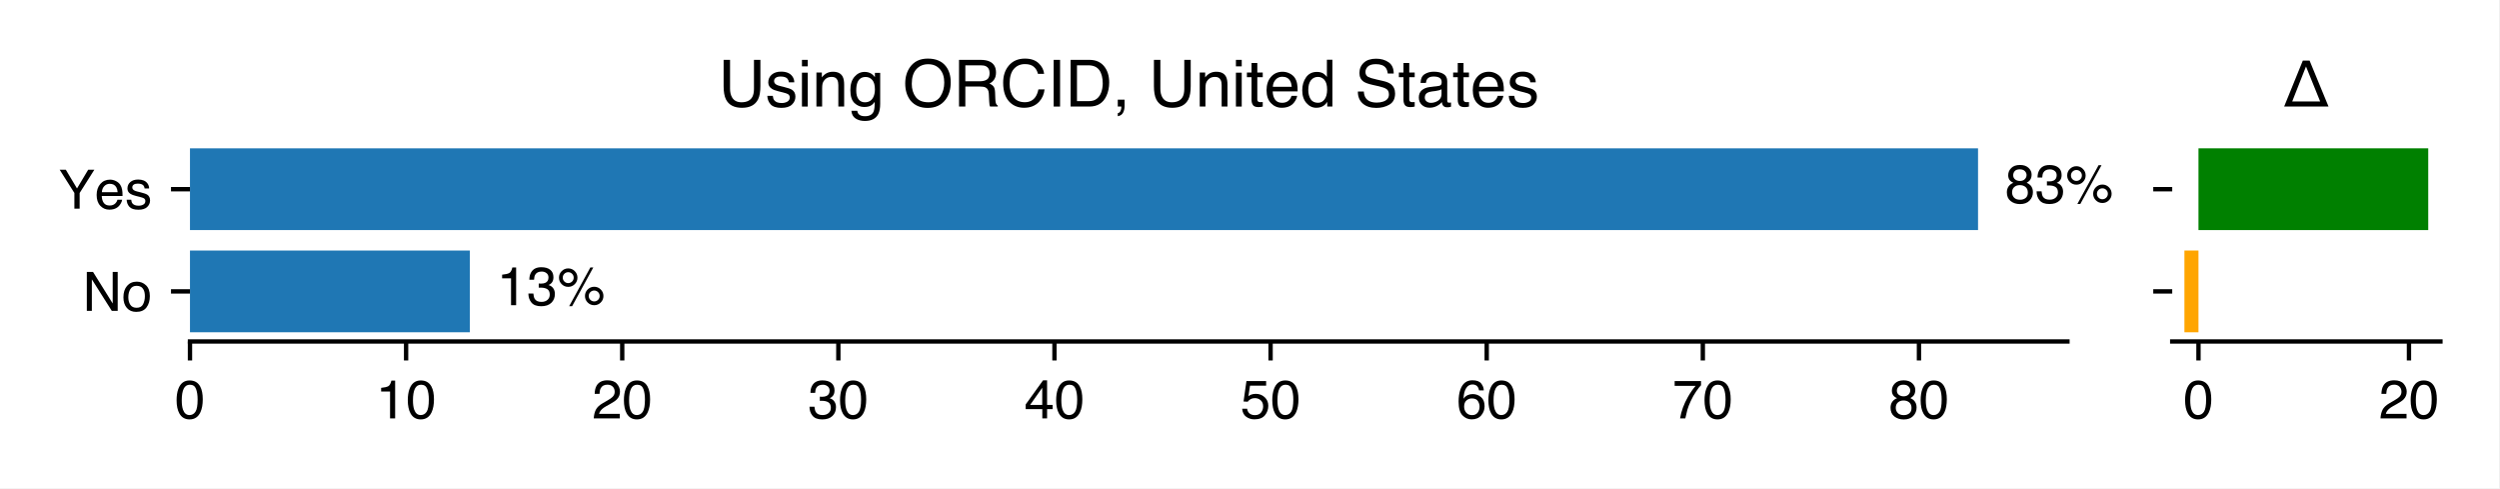
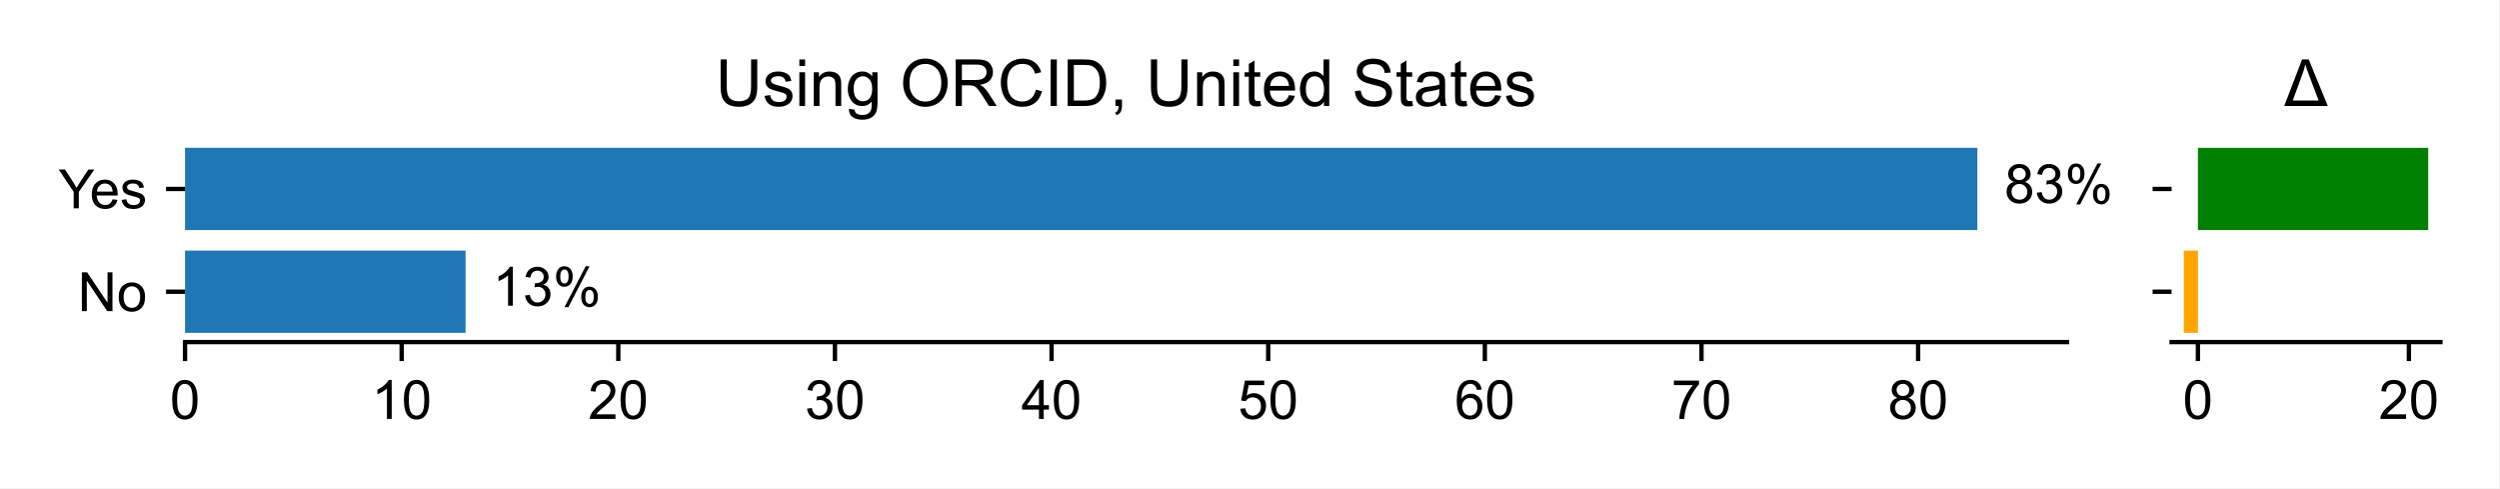
<svg xmlns="http://www.w3.org/2000/svg" xmlns:xlink="http://www.w3.org/1999/xlink" width="460.8pt" height="90pt" viewBox="0 0 460.8 90" version="1.1">
  <defs>
    <style type="text/css">*{stroke-linejoin: round; stroke-linecap: butt}</style>
  </defs>
  <g id="figure_1">
    <g id="patch_1">
      <path d="M 0 90  L 460.8 90  L 460.8 0  L 0 0  z " style="fill: #ffffff" />
    </g>
    <g id="axes_1">
      <g id="patch_2">
-         <path d="M 35.031 62.942  L 381.223 62.942  L 381.223 25.642  L 35.031 25.642  z " style="fill: #ffffff" />
+         <path d="M 34.119 63.055  L 381.135 63.055  L 381.135 25.543  L 34.119 25.543  z " style="fill: #ffffff" />
      </g>
      <g id="patch_3">
-         <path d="M 35.031 61.247  L 86.637 61.247  L 86.637 46.176  L 35.031 46.176  z " clip-path="url(#p1cc2329829)" style="fill: #1f77b4" />
+         <path d="M 34.119 61.35  L 85.848 61.35  L 85.848 46.193  L 34.119 46.193  z " clip-path="url(#pb932fbd7c1)" style="fill: #1f77b4" />
      </g>
      <g id="patch_4">
-         <path d="M 35.031 42.409  L 364.738 42.409  L 364.738 27.338  L 35.031 27.338  z " clip-path="url(#p1cc2329829)" style="fill: #1f77b4" />
+         <path d="M 34.119 42.404  L 364.61 42.404  L 364.61 27.248  L 34.119 27.248  z " clip-path="url(#pb932fbd7c1)" style="fill: #1f77b4" />
      </g>
      <g id="matplotlib.axis_1">
        <g id="xtick_1">
          <g id="line2d_1">
            <defs>
              <path id="m4c99cd72f3" d="M 0 0  L 0 3.5  " style="stroke: #000000; stroke-width: 0.8" />
            </defs>
            <g>
-               <use xlink:href="#m4c99cd72f3" x="35.031" y="62.942" style="stroke: #000000; stroke-width: 0.8" />
+               <use xlink:href="#m4c99cd72f3" x="34.119" y="63.055" style="stroke: #000000; stroke-width: 0.8" />
            </g>
          </g>
          <g id="text_1">
-             <g transform="translate(32.25078 77.11562)scale(0.1 -0.1)">
-               <defs>
-                 <path id="Helvetica-30" d="M 1731 4475  Q 2600 4475 2988 3759  Q 3288 3206 3288 2244  Q 3288 1331 3016 734  Q 2622 -122 1728 -122  Q 922 -122 528 578  Q 200 1163 200 2147  Q 200 2909 397 3456  Q 766 4475 1731 4475  z M 1725 391  Q 2163 391 2422 778  Q 2681 1166 2681 2222  Q 2681 2984 2493 3476  Q 2306 3969 1766 3969  Q 1269 3969 1039 3501  Q 809 3034 809 2125  Q 809 1441 956 1025  Q 1181 391 1725 391  z " transform="scale(0.015625)" />
-               </defs>
-               <use xlink:href="#Helvetica-30" />
+             <g transform="translate(31.33828 77.2125) scale(0.1 -0.1)">
+               <defs>
+                 <path id="ArialMT-30" d="M 266 2259  Q 266 3072 433 3567  Q 600 4063 929 4331  Q 1259 4600 1759 4600  Q 2128 4600 2406 4451  Q 2684 4303 2865 4023  Q 3047 3744 3150 3342  Q 3253 2941 3253 2259  Q 3253 1453 3087 958  Q 2922 463 2592 192  Q 2263 -78 1759 -78  Q 1097 -78 719 397  Q 266 969 266 2259  z M 844 2259  Q 844 1131 1108 757  Q 1372 384 1759 384  Q 2147 384 2411 759  Q 2675 1134 2675 2259  Q 2675 3391 2411 3762  Q 2147 4134 1753 4134  Q 1366 4134 1134 3806  Q 844 3388 844 2259  z " transform="scale(0.015625)" />
+               </defs>
+               <use xlink:href="#ArialMT-30" />
            </g>
          </g>
        </g>
        <g id="xtick_2">
          <g id="line2d_2">
            <g>
-               <use xlink:href="#m4c99cd72f3" x="74.883" y="62.942" style="stroke: #000000; stroke-width: 0.8" />
+               <use xlink:href="#m4c99cd72f3" x="74.065" y="63.055" style="stroke: #000000; stroke-width: 0.8" />
            </g>
          </g>
          <g id="text_2">
-             <g transform="translate(69.32177 77.11562)scale(0.1 -0.1)">
-               <defs>
-                 <path id="Helvetica-31" d="M 613 3169  L 613 3600  Q 1222 3659 1462 3798  Q 1703 3938 1822 4456  L 2266 4456  L 2266 0  L 1666 0  L 1666 3169  L 613 3169  z " transform="scale(0.015625)" />
-               </defs>
-               <use xlink:href="#Helvetica-31" />
-               <use xlink:href="#Helvetica-30" x="55.615" />
+             <g transform="translate(68.50415 77.2125) scale(0.1 -0.1)">
+               <defs>
+                 <path id="ArialMT-31" d="M 2384 0  L 1822 0  L 1822 3584  Q 1619 3391 1289 3197  Q 959 3003 697 2906  L 697 3450  Q 1169 3672 1522 3987  Q 1875 4303 2022 4600  L 2384 4600  L 2384 0  z " transform="scale(0.015625)" />
+               </defs>
+               <use xlink:href="#ArialMT-31" />
+               <use xlink:href="#ArialMT-30" x="55.615" />
            </g>
          </g>
        </g>
        <g id="xtick_3">
          <g id="line2d_3">
            <g>
-               <use xlink:href="#m4c99cd72f3" x="114.734" y="62.942" style="stroke: #000000; stroke-width: 0.8" />
+               <use xlink:href="#m4c99cd72f3" x="114.011" y="63.055" style="stroke: #000000; stroke-width: 0.8" />
            </g>
          </g>
          <g id="text_3">
-             <g transform="translate(109.1732 77.11562)scale(0.1 -0.1)">
-               <defs>
-                 <path id="Helvetica-32" d="M 200 0  Q 231 578 439 1006  Q 647 1434 1250 1784  L 1850 2131  Q 2253 2366 2416 2531  Q 2672 2791 2672 3125  Q 2672 3516 2437 3745  Q 2203 3975 1813 3975  Q 1234 3975 1013 3538  Q 894 3303 881 2888  L 309 2888  Q 319 3472 525 3841  Q 891 4491 1816 4491  Q 2584 4491 2939 4075  Q 3294 3659 3294 3150  Q 3294 2613 2916 2231  Q 2697 2009 2131 1694  L 1703 1456  Q 1397 1288 1222 1134  Q 909 863 828 531  L 3272 531  L 3272 0  L 200 0  z " transform="scale(0.015625)" />
-               </defs>
-               <use xlink:href="#Helvetica-32" />
-               <use xlink:href="#Helvetica-30" x="55.615" />
+             <g transform="translate(108.4505 77.2125) scale(0.1 -0.1)">
+               <defs>
+                 <path id="ArialMT-32" d="M 3222 541  L 3222 0  L 194 0  Q 188 203 259 391  Q 375 700 629 1000  Q 884 1300 1366 1694  Q 2113 2306 2375 2664  Q 2638 3022 2638 3341  Q 2638 3675 2398 3904  Q 2159 4134 1775 4134  Q 1369 4134 1125 3890  Q 881 3647 878 3216  L 300 3275  Q 359 3922 746 4261  Q 1134 4600 1788 4600  Q 2447 4600 2831 4234  Q 3216 3869 3216 3328  Q 3216 3053 3103 2787  Q 2991 2522 2730 2228  Q 2469 1934 1863 1422  Q 1356 997 1212 845  Q 1069 694 975 541  L 3222 541  z " transform="scale(0.015625)" />
+               </defs>
+               <use xlink:href="#ArialMT-32" />
+               <use xlink:href="#ArialMT-30" x="55.615" />
            </g>
          </g>
        </g>
        <g id="xtick_4">
          <g id="line2d_4">
            <g>
-               <use xlink:href="#m4c99cd72f3" x="154.586" y="62.942" style="stroke: #000000; stroke-width: 0.8" />
+               <use xlink:href="#m4c99cd72f3" x="153.958" y="63.055" style="stroke: #000000; stroke-width: 0.8" />
            </g>
          </g>
          <g id="text_4">
-             <g transform="translate(149.0247 77.11562)scale(0.1 -0.1)">
-               <defs>
-                 <path id="Helvetica-33" d="M 1663 -122  Q 869 -122 511 314  Q 153 750 153 1375  L 741 1375  Q 778 941 903 744  Q 1122 391 1694 391  Q 2138 391 2406 628  Q 2675 866 2675 1241  Q 2675 1703 2392 1887  Q 2109 2072 1606 2072  Q 1550 2072 1492 2070  Q 1434 2069 1375 2066  L 1375 2563  Q 1463 2553 1522 2550  Q 1581 2547 1650 2547  Q 1966 2547 2169 2647  Q 2525 2822 2525 3272  Q 2525 3606 2287 3787  Q 2050 3969 1734 3969  Q 1172 3969 956 3594  Q 838 3388 822 3006  L 266 3006  Q 266 3506 466 3856  Q 809 4481 1675 4481  Q 2359 4481 2734 4176  Q 3109 3872 3109 3294  Q 3109 2881 2888 2625  Q 2750 2466 2531 2375  Q 2884 2278 3082 2001  Q 3281 1725 3281 1325  Q 3281 684 2859 281  Q 2438 -122 1663 -122  z " transform="scale(0.015625)" />
-               </defs>
-               <use xlink:href="#Helvetica-33" />
-               <use xlink:href="#Helvetica-30" x="55.615" />
+             <g transform="translate(148.3968 77.2125) scale(0.1 -0.1)">
+               <defs>
+                 <path id="ArialMT-33" d="M 269 1209  L 831 1284  Q 928 806 1161 595  Q 1394 384 1728 384  Q 2125 384 2398 659  Q 2672 934 2672 1341  Q 2672 1728 2419 1979  Q 2166 2231 1775 2231  Q 1616 2231 1378 2169  L 1441 2663  Q 1497 2656 1531 2656  Q 1891 2656 2178 2843  Q 2466 3031 2466 3422  Q 2466 3731 2256 3934  Q 2047 4138 1716 4138  Q 1388 4138 1169 3931  Q 950 3725 888 3313  L 325 3413  Q 428 3978 793 4289  Q 1159 4600 1703 4600  Q 2078 4600 2393 4439  Q 2709 4278 2876 4000  Q 3044 3722 3044 3409  Q 3044 3113 2884 2869  Q 2725 2625 2413 2481  Q 2819 2388 3044 2092  Q 3269 1797 3269 1353  Q 3269 753 2831 336  Q 2394 -81 1725 -81  Q 1122 -81 723 278  Q 325 638 269 1209  z " transform="scale(0.015625)" />
+               </defs>
+               <use xlink:href="#ArialMT-33" />
+               <use xlink:href="#ArialMT-30" x="55.615" />
            </g>
          </g>
        </g>
        <g id="xtick_5">
          <g id="line2d_5">
            <g>
-               <use xlink:href="#m4c99cd72f3" x="194.437" y="62.942" style="stroke: #000000; stroke-width: 0.8" />
+               <use xlink:href="#m4c99cd72f3" x="193.904" y="63.055" style="stroke: #000000; stroke-width: 0.8" />
            </g>
          </g>
          <g id="text_5">
-             <g transform="translate(188.8761 77.11562)scale(0.1 -0.1)">
-               <defs>
-                 <path id="Helvetica-34" d="M 2116 1584  L 2116 3613  L 681 1584  L 2116 1584  z M 2125 0  L 2125 1094  L 163 1094  L 163 1644  L 2213 4488  L 2688 4488  L 2688 1584  L 3347 1584  L 3347 1094  L 2688 1094  L 2688 0  L 2125 0  z " transform="scale(0.015625)" />
-               </defs>
-               <use xlink:href="#Helvetica-34" />
-               <use xlink:href="#Helvetica-30" x="55.615" />
+             <g transform="translate(188.3432 77.2125) scale(0.1 -0.1)">
+               <defs>
+                 <path id="ArialMT-34" d="M 2069 0  L 2069 1097  L 81 1097  L 81 1613  L 2172 4581  L 2631 4581  L 2631 1613  L 3250 1613  L 3250 1097  L 2631 1097  L 2631 0  L 2069 0  z M 2069 1613  L 2069 3678  L 634 1613  L 2069 1613  z " transform="scale(0.015625)" />
+               </defs>
+               <use xlink:href="#ArialMT-34" />
+               <use xlink:href="#ArialMT-30" x="55.615" />
            </g>
          </g>
        </g>
        <g id="xtick_6">
          <g id="line2d_6">
            <g>
-               <use xlink:href="#m4c99cd72f3" x="234.289" y="62.942" style="stroke: #000000; stroke-width: 0.8" />
+               <use xlink:href="#m4c99cd72f3" x="233.85" y="63.055" style="stroke: #000000; stroke-width: 0.8" />
            </g>
          </g>
          <g id="text_6">
-             <g transform="translate(228.7276 77.11562)scale(0.1 -0.1)">
-               <defs>
-                 <path id="Helvetica-35" d="M 791 1141  Q 847 659 1238 475  Q 1438 381 1700 381  Q 2200 381 2440 700  Q 2681 1019 2681 1406  Q 2681 1875 2395 2131  Q 2109 2388 1709 2388  Q 1419 2388 1211 2275  Q 1003 2163 856 1963  L 369 1991  L 709 4400  L 3034 4400  L 3034 3856  L 1131 3856  L 941 2613  Q 1097 2731 1238 2791  Q 1488 2894 1816 2894  Q 2431 2894 2859 2497  Q 3288 2100 3288 1491  Q 3288 856 2895 371  Q 2503 -113 1644 -113  Q 1097 -113 676 195  Q 256 503 206 1141  L 791 1141  z " transform="scale(0.015625)" />
-               </defs>
-               <use xlink:href="#Helvetica-35" />
-               <use xlink:href="#Helvetica-30" x="55.615" />
+             <g transform="translate(228.2895 77.2125) scale(0.1 -0.1)">
+               <defs>
+                 <path id="ArialMT-35" d="M 266 1200  L 856 1250  Q 922 819 1161 601  Q 1400 384 1738 384  Q 2144 384 2425 690  Q 2706 997 2706 1503  Q 2706 1984 2436 2262  Q 2166 2541 1728 2541  Q 1456 2541 1237 2417  Q 1019 2294 894 2097  L 366 2166  L 809 4519  L 3088 4519  L 3088 3981  L 1259 3981  L 1013 2750  Q 1425 3038 1878 3038  Q 2478 3038 2890 2622  Q 3303 2206 3303 1553  Q 3303 931 2941 478  Q 2500 -78 1738 -78  Q 1113 -78 717 272  Q 322 622 266 1200  z " transform="scale(0.015625)" />
+               </defs>
+               <use xlink:href="#ArialMT-35" />
+               <use xlink:href="#ArialMT-30" x="55.615" />
            </g>
          </g>
        </g>
        <g id="xtick_7">
          <g id="line2d_7">
            <g>
-               <use xlink:href="#m4c99cd72f3" x="274.14" y="62.942" style="stroke: #000000; stroke-width: 0.8" />
+               <use xlink:href="#m4c99cd72f3" x="273.797" y="63.055" style="stroke: #000000; stroke-width: 0.8" />
            </g>
          </g>
          <g id="text_7">
-             <g transform="translate(268.5791 77.11562)scale(0.1 -0.1)">
-               <defs>
-                 <path id="Helvetica-36" d="M 1872 4494  Q 2622 4494 2917 4105  Q 3213 3716 3213 3303  L 2656 3303  Q 2606 3569 2497 3719  Q 2294 4000 1881 4000  Q 1409 4000 1131 3564  Q 853 3128 822 2316  Q 1016 2600 1309 2741  Q 1578 2866 1909 2866  Q 2472 2866 2890 2506  Q 3309 2147 3309 1434  Q 3309 825 2912 354  Q 2516 -116 1781 -116  Q 1153 -116 697 361  Q 241 838 241 1966  Q 241 2800 444 3381  Q 834 4494 1872 4494  z M 1831 384  Q 2275 384 2495 682  Q 2716 981 2716 1388  Q 2716 1731 2519 2042  Q 2322 2353 1803 2353  Q 1441 2353 1167 2112  Q 894 1872 894 1388  Q 894 963 1142 673  Q 1391 384 1831 384  z " transform="scale(0.015625)" />
-               </defs>
-               <use xlink:href="#Helvetica-36" />
-               <use xlink:href="#Helvetica-30" x="55.615" />
+             <g transform="translate(268.2359 77.2125) scale(0.1 -0.1)">
+               <defs>
+                 <path id="ArialMT-36" d="M 3184 3459  L 2625 3416  Q 2550 3747 2413 3897  Q 2184 4138 1850 4138  Q 1581 4138 1378 3988  Q 1113 3794 959 3422  Q 806 3050 800 2363  Q 1003 2672 1297 2822  Q 1591 2972 1913 2972  Q 2475 2972 2870 2558  Q 3266 2144 3266 1488  Q 3266 1056 3080 686  Q 2894 316 2569 119  Q 2244 -78 1831 -78  Q 1128 -78 684 439  Q 241 956 241 2144  Q 241 3472 731 4075  Q 1159 4600 1884 4600  Q 2425 4600 2770 4297  Q 3116 3994 3184 3459  z M 888 1484  Q 888 1194 1011 928  Q 1134 663 1356 523  Q 1578 384 1822 384  Q 2178 384 2434 671  Q 2691 959 2691 1453  Q 2691 1928 2437 2201  Q 2184 2475 1800 2475  Q 1419 2475 1153 2201  Q 888 1928 888 1484  z " transform="scale(0.015625)" />
+               </defs>
+               <use xlink:href="#ArialMT-36" />
+               <use xlink:href="#ArialMT-30" x="55.615" />
            </g>
          </g>
        </g>
        <g id="xtick_8">
          <g id="line2d_8">
            <g>
-               <use xlink:href="#m4c99cd72f3" x="313.991" y="62.942" style="stroke: #000000; stroke-width: 0.8" />
+               <use xlink:href="#m4c99cd72f3" x="313.743" y="63.055" style="stroke: #000000; stroke-width: 0.8" />
            </g>
          </g>
          <g id="text_8">
-             <g transform="translate(308.4305 77.11562)scale(0.1 -0.1)">
-               <defs>
-                 <path id="Helvetica-37" d="M 3347 4400  L 3347 3909  Q 3131 3700 2773 3181  Q 2416 2663 2141 2063  Q 1869 1478 1728 997  Q 1638 688 1494 0  L 872 0  Q 1084 1281 1809 2550  Q 2238 3294 2709 3834  L 234 3834  L 234 4400  L 3347 4400  z " transform="scale(0.015625)" />
-               </defs>
-               <use xlink:href="#Helvetica-37" />
-               <use xlink:href="#Helvetica-30" x="55.615" />
+             <g transform="translate(308.1822 77.2125) scale(0.1 -0.1)">
+               <defs>
+                 <path id="ArialMT-37" d="M 303 3981  L 303 4522  L 3269 4522  L 3269 4084  Q 2831 3619 2401 2847  Q 1972 2075 1738 1259  Q 1569 684 1522 0  L 944 0  Q 953 541 1156 1306  Q 1359 2072 1739 2783  Q 2119 3494 2547 3981  L 303 3981  z " transform="scale(0.015625)" />
+               </defs>
+               <use xlink:href="#ArialMT-37" />
+               <use xlink:href="#ArialMT-30" x="55.615" />
            </g>
          </g>
        </g>
        <g id="xtick_9">
          <g id="line2d_9">
            <g>
-               <use xlink:href="#m4c99cd72f3" x="353.843" y="62.942" style="stroke: #000000; stroke-width: 0.8" />
+               <use xlink:href="#m4c99cd72f3" x="353.689" y="63.055" style="stroke: #000000; stroke-width: 0.8" />
            </g>
          </g>
          <g id="text_9">
-             <g transform="translate(348.282 77.11562)scale(0.1 -0.1)">
-               <defs>
-                 <path id="Helvetica-38" d="M 1741 2600  Q 2113 2600 2322 2808  Q 2531 3016 2531 3303  Q 2531 3553 2331 3762  Q 2131 3972 1722 3972  Q 1316 3972 1134 3762  Q 953 3553 953 3272  Q 953 2956 1187 2778  Q 1422 2600 1741 2600  z M 1775 384  Q 2166 384 2423 595  Q 2681 806 2681 1225  Q 2681 1659 2415 1884  Q 2150 2109 1734 2109  Q 1331 2109 1076 1879  Q 822 1650 822 1244  Q 822 894 1055 639  Q 1288 384 1775 384  z M 975 2384  Q 741 2484 609 2619  Q 363 2869 363 3269  Q 363 3769 725 4128  Q 1088 4488 1753 4488  Q 2397 4488 2762 4148  Q 3128 3809 3128 3356  Q 3128 2938 2916 2678  Q 2797 2531 2547 2391  Q 2825 2263 2984 2097  Q 3281 1784 3281 1284  Q 3281 694 2884 283  Q 2488 -128 1763 -128  Q 1109 -128 657 226  Q 206 581 206 1256  Q 206 1653 400 1942  Q 594 2231 975 2384  z " transform="scale(0.015625)" />
-               </defs>
-               <use xlink:href="#Helvetica-38" />
-               <use xlink:href="#Helvetica-30" x="55.615" />
+             <g transform="translate(348.1285 77.2125) scale(0.1 -0.1)">
+               <defs>
+                 <path id="ArialMT-38" d="M 1131 2484  Q 781 2613 612 2850  Q 444 3088 444 3419  Q 444 3919 803 4259  Q 1163 4600 1759 4600  Q 2359 4600 2725 4251  Q 3091 3903 3091 3403  Q 3091 3084 2923 2848  Q 2756 2613 2416 2484  Q 2838 2347 3058 2040  Q 3278 1734 3278 1309  Q 3278 722 2862 322  Q 2447 -78 1769 -78  Q 1091 -78 675 323  Q 259 725 259 1325  Q 259 1772 486 2073  Q 713 2375 1131 2484  z M 1019 3438  Q 1019 3113 1228 2906  Q 1438 2700 1772 2700  Q 2097 2700 2305 2904  Q 2513 3109 2513 3406  Q 2513 3716 2298 3927  Q 2084 4138 1766 4138  Q 1444 4138 1231 3931  Q 1019 3725 1019 3438  z M 838 1322  Q 838 1081 952 856  Q 1066 631 1291 507  Q 1516 384 1775 384  Q 2178 384 2440 643  Q 2703 903 2703 1303  Q 2703 1709 2433 1975  Q 2163 2241 1756 2241  Q 1359 2241 1098 1978  Q 838 1716 838 1322  z " transform="scale(0.015625)" />
+               </defs>
+               <use xlink:href="#ArialMT-38" />
+               <use xlink:href="#ArialMT-30" x="55.615" />
            </g>
          </g>
        </g>
      </g>
      <g id="matplotlib.axis_2">
        <g id="ytick_1">
          <g id="line2d_10">
            <defs>
              <path id="m8e343aef83" d="M 0 0  L -3.5 0  " style="stroke: #000000; stroke-width: 0.8" />
            </defs>
            <g>
-               <use xlink:href="#m8e343aef83" x="35.031" y="53.711" style="stroke: #000000; stroke-width: 0.8" />
+               <use xlink:href="#m8e343aef83" x="34.119" y="53.772" style="stroke: #000000; stroke-width: 0.8" />
            </g>
          </g>
          <g id="text_10">
-             <g transform="translate(15.24844 57.29818)scale(0.1 -0.1)">
-               <defs>
-                 <path id="Helvetica-4e" d="M 488 4591  L 1222 4591  L 3541 872  L 3541 4591  L 4131 4591  L 4131 0  L 3434 0  L 1081 3716  L 1081 0  L 488 0  L 488 4591  z M 2269 4591  L 2269 4591  z " transform="scale(0.015625)" />
-                 <path id="Helvetica-6f" d="M 1741 363  Q 2300 363 2508 786  Q 2716 1209 2716 1728  Q 2716 2197 2566 2491  Q 2328 2953 1747 2953  Q 1231 2953 997 2559  Q 763 2166 763 1609  Q 763 1075 997 719  Q 1231 363 1741 363  z M 1763 3444  Q 2409 3444 2856 3012  Q 3303 2581 3303 1744  Q 3303 934 2909 406  Q 2516 -122 1688 -122  Q 997 -122 590 345  Q 184 813 184 1600  Q 184 2444 612 2944  Q 1041 3444 1763 3444  z M 1744 3428  L 1744 3428  z " transform="scale(0.015625)" />
-               </defs>
-               <use xlink:href="#Helvetica-4e" />
-               <use xlink:href="#Helvetica-6f" x="72.217" />
+             <g transform="translate(14.33594 57.35043) scale(0.1 -0.1)">
+               <defs>
+                 <path id="ArialMT-4e" d="M 488 0  L 488 4581  L 1109 4581  L 3516 984  L 3516 4581  L 4097 4581  L 4097 0  L 3475 0  L 1069 3600  L 1069 0  L 488 0  z " transform="scale(0.015625)" />
+                 <path id="ArialMT-6f" d="M 213 1659  Q 213 2581 725 3025  Q 1153 3394 1769 3394  Q 2453 3394 2887 2945  Q 3322 2497 3322 1706  Q 3322 1066 3130 698  Q 2938 331 2570 128  Q 2203 -75 1769 -75  Q 1072 -75 642 372  Q 213 819 213 1659  z M 791 1659  Q 791 1022 1069 705  Q 1347 388 1769 388  Q 2188 388 2466 706  Q 2744 1025 2744 1678  Q 2744 2294 2464 2611  Q 2184 2928 1769 2928  Q 1347 2928 1069 2612  Q 791 2297 791 1659  z " transform="scale(0.015625)" />
+               </defs>
+               <use xlink:href="#ArialMT-4e" />
+               <use xlink:href="#ArialMT-6f" x="72.217" />
            </g>
          </g>
        </g>
        <g id="ytick_2">
          <g id="line2d_11">
            <g>
-               <use xlink:href="#m8e343aef83" x="35.031" y="34.873" style="stroke: #000000; stroke-width: 0.8" />
+               <use xlink:href="#m8e343aef83" x="34.119" y="34.826" style="stroke: #000000; stroke-width: 0.8" />
            </g>
          </g>
          <g id="text_11">
-             <g transform="translate(10.8 38.45995)scale(0.1 -0.1)">
-               <defs>
-                 <path id="Helvetica-59" d="M 131 4591  L 856 4591  L 2175 2384  L 3494 4591  L 4222 4591  L 2488 1850  L 2488 0  L 1866 0  L 1866 1850  L 131 4591  z M 2184 4591  L 2184 4591  z " transform="scale(0.015625)" />
-                 <path id="Helvetica-65" d="M 1806 3422  Q 2163 3422 2497 3255  Q 2831 3088 3006 2822  Q 3175 2569 3231 2231  Q 3281 2000 3281 1494  L 828 1494  Q 844 984 1069 676  Q 1294 369 1766 369  Q 2206 369 2469 659  Q 2619 828 2681 1050  L 3234 1050  Q 3213 866 3089 639  Q 2966 413 2813 269  Q 2556 19 2178 -69  Q 1975 -119 1719 -119  Q 1094 -119 659 336  Q 225 791 225 1609  Q 225 2416 662 2919  Q 1100 3422 1806 3422  z M 2703 1941  Q 2669 2306 2544 2525  Q 2313 2931 1772 2931  Q 1384 2931 1121 2651  Q 859 2372 844 1941  L 2703 1941  z M 1753 3428  L 1753 3428  z " transform="scale(0.015625)" />
-                 <path id="Helvetica-73" d="M 747 1050  Q 772 769 888 619  Q 1100 347 1625 347  Q 1938 347 2175 483  Q 2413 619 2413 903  Q 2413 1119 2222 1231  Q 2100 1300 1741 1391  L 1294 1503  Q 866 1609 663 1741  Q 300 1969 300 2372  Q 300 2847 642 3140  Q 984 3434 1563 3434  Q 2319 3434 2653 2991  Q 2863 2709 2856 2384  L 2325 2384  Q 2309 2575 2191 2731  Q 1997 2953 1519 2953  Q 1200 2953 1036 2831  Q 872 2709 872 2509  Q 872 2291 1088 2159  Q 1213 2081 1456 2022  L 1828 1931  Q 2434 1784 2641 1647  Q 2969 1431 2969 969  Q 2969 522 2630 197  Q 2291 -128 1597 -128  Q 850 -128 539 211  Q 228 550 206 1050  L 747 1050  z M 1578 3428  L 1578 3428  z " transform="scale(0.015625)" />
-               </defs>
-               <use xlink:href="#Helvetica-59" />
-               <use xlink:href="#Helvetica-65" x="66.699" />
-               <use xlink:href="#Helvetica-73" x="122.314" />
+             <g transform="translate(10.8 38.4052) scale(0.1 -0.1)">
+               <defs>
+                 <path id="ArialMT-59" d="M 1784 0  L 1784 1941  L 19 4581  L 756 4581  L 1659 3200  Q 1909 2813 2125 2425  Q 2331 2784 2625 3234  L 3513 4581  L 4219 4581  L 2391 1941  L 2391 0  L 1784 0  z " transform="scale(0.015625)" />
+                 <path id="ArialMT-65" d="M 2694 1069  L 3275 997  Q 3138 488 2766 206  Q 2394 -75 1816 -75  Q 1088 -75 661 373  Q 234 822 234 1631  Q 234 2469 665 2931  Q 1097 3394 1784 3394  Q 2450 3394 2872 2941  Q 3294 2488 3294 1666  Q 3294 1616 3291 1516  L 816 1516  Q 847 969 1125 678  Q 1403 388 1819 388  Q 2128 388 2347 550  Q 2566 713 2694 1069  z M 847 1978  L 2700 1978  Q 2663 2397 2488 2606  Q 2219 2931 1791 2931  Q 1403 2931 1139 2672  Q 875 2413 847 1978  z " transform="scale(0.015625)" />
+                 <path id="ArialMT-73" d="M 197 991  L 753 1078  Q 800 744 1014 566  Q 1228 388 1613 388  Q 2000 388 2187 545  Q 2375 703 2375 916  Q 2375 1106 2209 1216  Q 2094 1291 1634 1406  Q 1016 1563 777 1677  Q 538 1791 414 1992  Q 291 2194 291 2438  Q 291 2659 392 2848  Q 494 3038 669 3163  Q 800 3259 1026 3326  Q 1253 3394 1513 3394  Q 1903 3394 2198 3281  Q 2494 3169 2634 2976  Q 2775 2784 2828 2463  L 2278 2388  Q 2241 2644 2061 2787  Q 1881 2931 1553 2931  Q 1166 2931 1000 2803  Q 834 2675 834 2503  Q 834 2394 903 2306  Q 972 2216 1119 2156  Q 1203 2125 1616 2013  Q 2213 1853 2448 1751  Q 2684 1650 2818 1456  Q 2953 1263 2953 975  Q 2953 694 2789 445  Q 2625 197 2315 61  Q 2006 -75 1616 -75  Q 969 -75 630 194  Q 291 463 197 991  z " transform="scale(0.015625)" />
+               </defs>
+               <use xlink:href="#ArialMT-59" />
+               <use xlink:href="#ArialMT-65" x="57.574" />
+               <use xlink:href="#ArialMT-73" x="113.189" />
            </g>
          </g>
        </g>
      </g>
      <g id="patch_5">
-         <path d="M 35.031 62.942  L 381.223 62.942  " style="fill: none; stroke: #000000; stroke-width: 0.8; stroke-linejoin: miter; stroke-linecap: square" />
+         <path d="M 34.119 63.055  L 381.135 63.055  " style="fill: none; stroke: #000000; stroke-width: 0.8; stroke-linejoin: miter; stroke-linecap: square" />
      </g>
      <g id="text_12">
-         <g transform="translate(91.63042 56.25599)scale(0.1 -0.1)">
+         <g transform="translate(90.84079 56.35668) scale(0.1 -0.1)">
          <defs>
-             <path id="Helvetica-25" d="M 4363 2175  Q 4813 2175 5131 1856  Q 5450 1538 5450 1088  Q 5450 638 5131 319  Q 4813 0 4363 0  Q 3909 0 3590 319  Q 3272 638 3272 1088  Q 3272 1538 3590 1856  Q 3909 2175 4363 2175  z M 3909 4456  L 4256 4456  L 1753 -119  L 1406 -119  L 3909 4456  z M 1294 2606  Q 1563 2606 1752 2795  Q 1941 2984 1941 3250  Q 1941 3516 1752 3705  Q 1563 3894 1294 3894  Q 1028 3894 839 3706  Q 650 3519 650 3250  Q 650 2984 839 2795  Q 1028 2606 1294 2606  z M 1294 4341  Q 1747 4341 2065 4020  Q 2384 3700 2384 3250  Q 2384 2800 2065 2481  Q 1747 2163 1294 2163  Q 844 2163 525 2481  Q 206 2800 206 3250  Q 206 3700 525 4020  Q 844 4341 1294 4341  z M 4363 444  Q 4628 444 4817 633  Q 5006 822 5006 1088  Q 5006 1353 4817 1542  Q 4628 1731 4363 1731  Q 4094 1731 3905 1542  Q 3716 1353 3716 1088  Q 3716 822 3905 633  Q 4094 444 4363 444  z " transform="scale(0.015625)" />
+             <path id="ArialMT-25" d="M 372 3481  Q 372 3972 619 4315  Q 866 4659 1334 4659  Q 1766 4659 2048 4351  Q 2331 4044 2331 3447  Q 2331 2866 2045 2552  Q 1759 2238 1341 2238  Q 925 2238 648 2547  Q 372 2856 372 3481  z M 1350 4272  Q 1141 4272 1002 4090  Q 863 3909 863 3425  Q 863 2984 1003 2804  Q 1144 2625 1350 2625  Q 1563 2625 1702 2806  Q 1841 2988 1841 3469  Q 1841 3913 1700 4092  Q 1559 4272 1350 4272  z M 1353 -169  L 3859 4659  L 4316 4659  L 1819 -169  L 1353 -169  z M 3334 1075  Q 3334 1569 3581 1911  Q 3828 2253 4300 2253  Q 4731 2253 5014 1945  Q 5297 1638 5297 1041  Q 5297 459 5011 145  Q 4725 -169 4303 -169  Q 3888 -169 3611 142  Q 3334 453 3334 1075  z M 4316 1866  Q 4103 1866 3964 1684  Q 3825 1503 3825 1019  Q 3825 581 3965 400  Q 4106 219 4313 219  Q 4528 219 4667 400  Q 4806 581 4806 1063  Q 4806 1506 4665 1686  Q 4525 1866 4316 1866  z " transform="scale(0.015625)" />
          </defs>
-           <use xlink:href="#Helvetica-31" />
-           <use xlink:href="#Helvetica-33" x="55.615" />
-           <use xlink:href="#Helvetica-25" x="111.23" />
+           <use xlink:href="#ArialMT-31" />
+           <use xlink:href="#ArialMT-33" x="55.615" />
+           <use xlink:href="#ArialMT-25" x="111.23" />
        </g>
      </g>
      <g id="text_13">
-         <g transform="translate(369.7305 37.41776)scale(0.1 -0.1)">
-           <use xlink:href="#Helvetica-38" />
-           <use xlink:href="#Helvetica-33" x="55.615" />
-           <use xlink:href="#Helvetica-25" x="111.23" />
+         <g transform="translate(369.603 37.41145) scale(0.1 -0.1)">
+           <use xlink:href="#ArialMT-38" />
+           <use xlink:href="#ArialMT-33" x="55.615" />
+           <use xlink:href="#ArialMT-25" x="111.23" />
        </g>
      </g>
      <g id="text_14">
-         <g transform="translate(132.4352 19.6425)scale(0.12 -0.12)">
+         <g transform="translate(131.9348 19.54312) scale(0.12 -0.12)">
          <defs>
-             <path id="Helvetica-55" d="M 1163 4591  L 1163 1753  Q 1163 1253 1350 922  Q 1628 422 2288 422  Q 3078 422 3363 963  Q 3516 1256 3516 1753  L 3516 4591  L 4147 4591  L 4147 2013  Q 4147 1166 3919 709  Q 3500 -122 2338 -122  Q 1175 -122 759 709  Q 531 1166 531 2013  L 531 4591  L 1163 4591  z M 2341 4591  L 2341 4591  z " transform="scale(0.015625)" />
-             <path id="Helvetica-69" d="M 413 3331  L 984 3331  L 984 0  L 413 0  L 413 3331  z M 413 4591  L 984 4591  L 984 3953  L 413 3953  L 413 4591  z " transform="scale(0.015625)" />
-             <path id="Helvetica-6e" d="M 413 3347  L 947 3347  L 947 2872  Q 1184 3166 1450 3294  Q 1716 3422 2041 3422  Q 2753 3422 3003 2925  Q 3141 2653 3141 2147  L 3141 0  L 2569 0  L 2569 2109  Q 2569 2416 2478 2603  Q 2328 2916 1934 2916  Q 1734 2916 1606 2875  Q 1375 2806 1200 2600  Q 1059 2434 1017 2257  Q 975 2081 975 1753  L 975 0  L 413 0  L 413 3347  z M 1734 3428  L 1734 3428  z " transform="scale(0.015625)" />
-             <path id="Helvetica-67" d="M 1594 3406  Q 1988 3406 2281 3213  Q 2441 3103 2606 2894  L 2606 3316  L 3125 3316  L 3125 272  Q 3125 -366 2938 -734  Q 2588 -1416 1616 -1416  Q 1075 -1416 706 -1173  Q 338 -931 294 -416  L 866 -416  Q 906 -641 1028 -763  Q 1219 -950 1628 -950  Q 2275 -950 2475 -494  Q 2594 -225 2584 466  Q 2416 209 2178 84  Q 1941 -41 1550 -41  Q 1006 -41 598 345  Q 191 731 191 1622  Q 191 2463 602 2934  Q 1013 3406 1594 3406  z M 2606 1688  Q 2606 2309 2350 2609  Q 2094 2909 1697 2909  Q 1103 2909 884 2353  Q 769 2056 769 1575  Q 769 1009 998 714  Q 1228 419 1616 419  Q 2222 419 2469 966  Q 2606 1275 2606 1688  z M 1659 3428  L 1659 3428  z " transform="scale(0.015625)" />
-             <path id="Helvetica-20" transform="scale(0.015625)" />
-             <path id="Helvetica-4f" d="M 2469 4716  Q 3684 4716 4269 3934  Q 4725 3325 4725 2375  Q 4725 1347 4203 666  Q 3591 -134 2456 -134  Q 1397 -134 791 566  Q 250 1241 250 2272  Q 250 3203 713 3866  Q 1306 4716 2469 4716  z M 2531 422  Q 3353 422 3720 1011  Q 4088 1600 4088 2366  Q 4088 3175 3664 3669  Q 3241 4163 2506 4163  Q 1794 4163 1344 3673  Q 894 3184 894 2231  Q 894 1469 1280 945  Q 1666 422 2531 422  z M 2488 4716  L 2488 4716  z " transform="scale(0.015625)" />
-             <path id="Helvetica-52" d="M 2622 2488  Q 3059 2488 3314 2663  Q 3569 2838 3569 3294  Q 3569 3784 3213 3963  Q 3022 4056 2703 4056  L 1184 4056  L 1184 2488  L 2622 2488  z M 563 4591  L 2688 4591  Q 3213 4591 3553 4438  Q 4200 4144 4200 3353  Q 4200 2941 4029 2678  Q 3859 2416 3553 2256  Q 3822 2147 3958 1969  Q 4094 1791 4109 1391  L 4131 775  Q 4141 513 4175 384  Q 4231 166 4375 103  L 4375 0  L 3613 0  Q 3581 59 3562 153  Q 3544 247 3531 516  L 3494 1281  Q 3472 1731 3159 1884  Q 2981 1969 2600 1969  L 1184 1969  L 1184 0  L 563 0  L 563 4591  z " transform="scale(0.015625)" />
-             <path id="Helvetica-43" d="M 2422 4716  Q 3294 4716 3775 4256  Q 4256 3797 4309 3213  L 3703 3213  Q 3600 3656 3292 3915  Q 2984 4175 2428 4175  Q 1750 4175 1333 3698  Q 916 3222 916 2238  Q 916 1431 1292 929  Q 1669 428 2416 428  Q 3103 428 3463 956  Q 3653 1234 3747 1688  L 4353 1688  Q 4272 963 3816 472  Q 3269 -119 2341 -119  Q 1541 -119 997 366  Q 281 1006 281 2344  Q 281 3359 819 4009  Q 1400 4716 2422 4716  z M 2297 4716  L 2297 4716  z " transform="scale(0.015625)" />
-             <path id="Helvetica-49" d="M 628 4591  L 1256 4591  L 1256 0  L 628 0  L 628 4591  z " transform="scale(0.015625)" />
-             <path id="Helvetica-44" d="M 2250 531  Q 2566 531 2769 597  Q 3131 719 3363 1066  Q 3547 1344 3628 1778  Q 3675 2038 3675 2259  Q 3675 3113 3336 3584  Q 2997 4056 2244 4056  L 1141 4056  L 1141 531  L 2250 531  z M 516 4591  L 2375 4591  Q 3322 4591 3844 3919  Q 4309 3313 4309 2366  Q 4309 1634 4034 1044  Q 3550 0 2369 0  L 516 0  L 516 4591  z " transform="scale(0.015625)" />
-             <path id="Helvetica-2c" d="M 531 -653  Q 747 -616 834 -350  Q 881 -209 881 -78  Q 881 -56 879 -39  Q 878 -22 872 0  L 531 0  L 531 681  L 1200 681  L 1200 50  Q 1200 -322 1050 -603  Q 900 -884 531 -950  L 531 -653  z " transform="scale(0.015625)" />
-             <path id="Helvetica-74" d="M 525 4281  L 1094 4281  L 1094 3347  L 1628 3347  L 1628 2888  L 1094 2888  L 1094 703  Q 1094 528 1213 469  Q 1278 434 1431 434  Q 1472 434 1519 436  Q 1566 438 1628 444  L 1628 0  Q 1531 -28 1426 -40  Q 1322 -53 1200 -53  Q 806 -53 665 148  Q 525 350 525 672  L 525 2888  L 72 2888  L 72 3347  L 525 3347  L 525 4281  z " transform="scale(0.015625)" />
-             <path id="Helvetica-64" d="M 769 1634  Q 769 1097 997 734  Q 1225 372 1728 372  Q 2119 372 2370 708  Q 2622 1044 2622 1672  Q 2622 2306 2362 2611  Q 2103 2916 1722 2916  Q 1297 2916 1033 2591  Q 769 2266 769 1634  z M 1616 3406  Q 2000 3406 2259 3244  Q 2409 3150 2600 2916  L 2600 4606  L 3141 4606  L 3141 0  L 2634 0  L 2634 466  Q 2438 156 2169 18  Q 1900 -119 1553 -119  Q 994 -119 584 351  Q 175 822 175 1603  Q 175 2334 548 2870  Q 922 3406 1616 3406  z " transform="scale(0.015625)" />
-             <path id="Helvetica-53" d="M 894 1481  Q 916 1091 1078 847  Q 1388 391 2169 391  Q 2519 391 2806 491  Q 3363 684 3363 1184  Q 3363 1559 3128 1719  Q 2891 1875 2384 1991  L 1763 2131  Q 1153 2269 900 2434  Q 463 2722 463 3294  Q 463 3913 891 4309  Q 1319 4706 2103 4706  Q 2825 4706 3329 4357  Q 3834 4009 3834 3244  L 3250 3244  Q 3203 3613 3050 3809  Q 2766 4169 2084 4169  Q 1534 4169 1293 3937  Q 1053 3706 1053 3400  Q 1053 3063 1334 2906  Q 1519 2806 2169 2656  L 2813 2509  Q 3278 2403 3531 2219  Q 3969 1897 3969 1284  Q 3969 522 3414 194  Q 2859 -134 2125 -134  Q 1269 -134 784 303  Q 300 738 309 1481  L 894 1481  z M 2150 4716  L 2150 4716  z " transform="scale(0.015625)" />
-             <path id="Helvetica-61" d="M 844 891  Q 844 647 1022 506  Q 1200 366 1444 366  Q 1741 366 2019 503  Q 2488 731 2488 1250  L 2488 1703  Q 2384 1638 2221 1594  Q 2059 1550 1903 1531  L 1563 1488  Q 1256 1447 1103 1359  Q 844 1213 844 891  z M 2206 2028  Q 2400 2053 2466 2191  Q 2503 2266 2503 2406  Q 2503 2694 2298 2823  Q 2094 2953 1713 2953  Q 1272 2953 1088 2716  Q 984 2584 953 2325  L 428 2325  Q 444 2944 830 3186  Q 1216 3428 1725 3428  Q 2316 3428 2684 3203  Q 3050 2978 3050 2503  L 3050 575  Q 3050 488 3086 434  Q 3122 381 3238 381  Q 3275 381 3322 386  Q 3369 391 3422 400  L 3422 -16  Q 3291 -53 3222 -62  Q 3153 -72 3034 -72  Q 2744 -72 2613 134  Q 2544 244 2516 444  Q 2344 219 2022 53  Q 1700 -113 1313 -113  Q 847 -113 551 170  Q 256 453 256 878  Q 256 1344 547 1600  Q 838 1856 1309 1916  L 2206 2028  z M 1741 3428  L 1741 3428  z " transform="scale(0.015625)" />
+             <path id="ArialMT-55" d="M 3500 4581  L 4106 4581  L 4106 1934  Q 4106 1244 3950 837  Q 3794 431 3386 176  Q 2978 -78 2316 -78  Q 1672 -78 1262 144  Q 853 366 678 786  Q 503 1206 503 1934  L 503 4581  L 1109 4581  L 1109 1938  Q 1109 1341 1220 1058  Q 1331 775 1601 622  Q 1872 469 2263 469  Q 2931 469 3215 772  Q 3500 1075 3500 1938  L 3500 4581  z " transform="scale(0.015625)" />
+             <path id="ArialMT-69" d="M 425 3934  L 425 4581  L 988 4581  L 988 3934  L 425 3934  z M 425 0  L 425 3319  L 988 3319  L 988 0  L 425 0  z " transform="scale(0.015625)" />
+             <path id="ArialMT-6e" d="M 422 0  L 422 3319  L 928 3319  L 928 2847  Q 1294 3394 1984 3394  Q 2284 3394 2536 3286  Q 2788 3178 2913 3003  Q 3038 2828 3088 2588  Q 3119 2431 3119 2041  L 3119 0  L 2556 0  L 2556 2019  Q 2556 2363 2490 2533  Q 2425 2703 2258 2804  Q 2091 2906 1866 2906  Q 1506 2906 1245 2678  Q 984 2450 984 1813  L 984 0  L 422 0  z " transform="scale(0.015625)" />
+             <path id="ArialMT-67" d="M 319 -275  L 866 -356  Q 900 -609 1056 -725  Q 1266 -881 1628 -881  Q 2019 -881 2231 -725  Q 2444 -569 2519 -288  Q 2563 -116 2559 434  Q 2191 0 1641 0  Q 956 0 581 494  Q 206 988 206 1678  Q 206 2153 378 2554  Q 550 2956 876 3175  Q 1203 3394 1644 3394  Q 2231 3394 2613 2919  L 2613 3319  L 3131 3319  L 3131 450  Q 3131 -325 2973 -648  Q 2816 -972 2473 -1159  Q 2131 -1347 1631 -1347  Q 1038 -1347 672 -1080  Q 306 -813 319 -275  z M 784 1719  Q 784 1066 1043 766  Q 1303 466 1694 466  Q 2081 466 2343 764  Q 2606 1063 2606 1700  Q 2606 2309 2336 2618  Q 2066 2928 1684 2928  Q 1309 2928 1046 2623  Q 784 2319 784 1719  z " transform="scale(0.015625)" />
+             <path id="ArialMT-20" transform="scale(0.015625)" />
+             <path id="ArialMT-4f" d="M 309 2231  Q 309 3372 921 4017  Q 1534 4663 2503 4663  Q 3138 4663 3647 4359  Q 4156 4056 4423 3514  Q 4691 2972 4691 2284  Q 4691 1588 4409 1038  Q 4128 488 3612 205  Q 3097 -78 2500 -78  Q 1853 -78 1343 234  Q 834 547 571 1087  Q 309 1628 309 2231  z M 934 2222  Q 934 1394 1379 917  Q 1825 441 2497 441  Q 3181 441 3623 922  Q 4066 1403 4066 2288  Q 4066 2847 3877 3264  Q 3688 3681 3323 3911  Q 2959 4141 2506 4141  Q 1863 4141 1398 3698  Q 934 3256 934 2222  z " transform="scale(0.015625)" />
+             <path id="ArialMT-52" d="M 503 0  L 503 4581  L 2534 4581  Q 3147 4581 3465 4457  Q 3784 4334 3975 4021  Q 4166 3709 4166 3331  Q 4166 2844 3850 2509  Q 3534 2175 2875 2084  Q 3116 1969 3241 1856  Q 3506 1613 3744 1247  L 4541 0  L 3778 0  L 3172 953  Q 2906 1366 2734 1584  Q 2563 1803 2427 1890  Q 2291 1978 2150 2013  Q 2047 2034 1813 2034  L 1109 2034  L 1109 0  L 503 0  z M 1109 2559  L 2413 2559  Q 2828 2559 3062 2645  Q 3297 2731 3419 2920  Q 3541 3109 3541 3331  Q 3541 3656 3305 3865  Q 3069 4075 2559 4075  L 1109 4075  L 1109 2559  z " transform="scale(0.015625)" />
+             <path id="ArialMT-43" d="M 3763 1606  L 4369 1453  Q 4178 706 3683 314  Q 3188 -78 2472 -78  Q 1731 -78 1267 223  Q 803 525 561 1097  Q 319 1669 319 2325  Q 319 3041 592 3573  Q 866 4106 1370 4382  Q 1875 4659 2481 4659  Q 3169 4659 3637 4309  Q 4106 3959 4291 3325  L 3694 3184  Q 3534 3684 3231 3912  Q 2928 4141 2469 4141  Q 1941 4141 1586 3887  Q 1231 3634 1087 3207  Q 944 2781 944 2328  Q 944 1744 1114 1308  Q 1284 872 1643 656  Q 2003 441 2422 441  Q 2931 441 3284 734  Q 3638 1028 3763 1606  z " transform="scale(0.015625)" />
+             <path id="ArialMT-49" d="M 597 0  L 597 4581  L 1203 4581  L 1203 0  L 597 0  z " transform="scale(0.015625)" />
+             <path id="ArialMT-44" d="M 494 0  L 494 4581  L 2072 4581  Q 2606 4581 2888 4516  Q 3281 4425 3559 4188  Q 3922 3881 4101 3404  Q 4281 2928 4281 2316  Q 4281 1794 4159 1391  Q 4038 988 3847 723  Q 3656 459 3429 307  Q 3203 156 2883 78  Q 2563 0 2147 0  L 494 0  z M 1100 541  L 2078 541  Q 2531 541 2789 625  Q 3047 709 3200 863  Q 3416 1078 3536 1442  Q 3656 1806 3656 2325  Q 3656 3044 3420 3430  Q 3184 3816 2847 3947  Q 2603 4041 2063 4041  L 1100 4041  L 1100 541  z " transform="scale(0.015625)" />
+             <path id="ArialMT-2c" d="M 569 0  L 569 641  L 1209 641  L 1209 0  Q 1209 -353 1084 -570  Q 959 -788 688 -906  L 531 -666  Q 709 -588 793 -436  Q 878 -284 888 0  L 569 0  z " transform="scale(0.015625)" />
+             <path id="ArialMT-74" d="M 1650 503  L 1731 6  Q 1494 -44 1306 -44  Q 1000 -44 831 53  Q 663 150 594 308  Q 525 466 525 972  L 525 2881  L 113 2881  L 113 3319  L 525 3319  L 525 4141  L 1084 4478  L 1084 3319  L 1650 3319  L 1650 2881  L 1084 2881  L 1084 941  Q 1084 700 1114 631  Q 1144 563 1211 522  Q 1278 481 1403 481  Q 1497 481 1650 503  z " transform="scale(0.015625)" />
+             <path id="ArialMT-64" d="M 2575 0  L 2575 419  Q 2259 -75 1647 -75  Q 1250 -75 917 144  Q 584 363 401 755  Q 219 1147 219 1656  Q 219 2153 384 2558  Q 550 2963 881 3178  Q 1213 3394 1622 3394  Q 1922 3394 2156 3267  Q 2391 3141 2538 2938  L 2538 4581  L 3097 4581  L 3097 0  L 2575 0  z M 797 1656  Q 797 1019 1065 703  Q 1334 388 1700 388  Q 2069 388 2326 689  Q 2584 991 2584 1609  Q 2584 2291 2321 2609  Q 2059 2928 1675 2928  Q 1300 2928 1048 2622  Q 797 2316 797 1656  z " transform="scale(0.015625)" />
+             <path id="ArialMT-53" d="M 288 1472  L 859 1522  Q 900 1178 1048 958  Q 1197 738 1509 602  Q 1822 466 2213 466  Q 2559 466 2825 569  Q 3091 672 3220 851  Q 3350 1031 3350 1244  Q 3350 1459 3225 1620  Q 3100 1781 2813 1891  Q 2628 1963 1997 2114  Q 1366 2266 1113 2400  Q 784 2572 623 2826  Q 463 3081 463 3397  Q 463 3744 659 4045  Q 856 4347 1234 4503  Q 1613 4659 2075 4659  Q 2584 4659 2973 4495  Q 3363 4331 3572 4012  Q 3781 3694 3797 3291  L 3216 3247  Q 3169 3681 2898 3903  Q 2628 4125 2100 4125  Q 1550 4125 1298 3923  Q 1047 3722 1047 3438  Q 1047 3191 1225 3031  Q 1400 2872 2139 2705  Q 2878 2538 3153 2413  Q 3553 2228 3743 1945  Q 3934 1663 3934 1294  Q 3934 928 3725 604  Q 3516 281 3123 101  Q 2731 -78 2241 -78  Q 1619 -78 1198 103  Q 778 284 539 648  Q 300 1013 288 1472  z " transform="scale(0.015625)" />
+             <path id="ArialMT-61" d="M 2588 409  Q 2275 144 1986 34  Q 1697 -75 1366 -75  Q 819 -75 525 192  Q 231 459 231 875  Q 231 1119 342 1320  Q 453 1522 633 1644  Q 813 1766 1038 1828  Q 1203 1872 1538 1913  Q 2219 1994 2541 2106  Q 2544 2222 2544 2253  Q 2544 2597 2384 2738  Q 2169 2928 1744 2928  Q 1347 2928 1158 2789  Q 969 2650 878 2297  L 328 2372  Q 403 2725 575 2942  Q 747 3159 1072 3276  Q 1397 3394 1825 3394  Q 2250 3394 2515 3294  Q 2781 3194 2906 3042  Q 3031 2891 3081 2659  Q 3109 2516 3109 2141  L 3109 1391  Q 3109 606 3145 398  Q 3181 191 3288 0  L 2700 0  Q 2613 175 2588 409  z M 2541 1666  Q 2234 1541 1622 1453  Q 1275 1403 1131 1340  Q 988 1278 909 1158  Q 831 1038 831 891  Q 831 666 1001 516  Q 1172 366 1500 366  Q 1825 366 2078 508  Q 2331 650 2450 897  Q 2541 1088 2541 1459  L 2541 1666  z " transform="scale(0.015625)" />
          </defs>
-           <use xlink:href="#Helvetica-55" />
-           <use xlink:href="#Helvetica-73" x="72.217" />
-           <use xlink:href="#Helvetica-69" x="122.217" />
-           <use xlink:href="#Helvetica-6e" x="144.434" />
-           <use xlink:href="#Helvetica-67" x="200.049" />
-           <use xlink:href="#Helvetica-20" x="255.664" />
-           <use xlink:href="#Helvetica-4f" x="283.447" />
-           <use xlink:href="#Helvetica-52" x="361.23" />
-           <use xlink:href="#Helvetica-43" x="433.447" />
-           <use xlink:href="#Helvetica-49" x="505.664" />
-           <use xlink:href="#Helvetica-44" x="533.447" />
-           <use xlink:href="#Helvetica-2c" x="605.664" />
-           <use xlink:href="#Helvetica-20" x="633.447" />
-           <use xlink:href="#Helvetica-55" x="661.23" />
-           <use xlink:href="#Helvetica-6e" x="733.447" />
-           <use xlink:href="#Helvetica-69" x="789.062" />
-           <use xlink:href="#Helvetica-74" x="811.279" />
-           <use xlink:href="#Helvetica-65" x="839.062" />
-           <use xlink:href="#Helvetica-64" x="894.678" />
-           <use xlink:href="#Helvetica-20" x="950.293" />
-           <use xlink:href="#Helvetica-53" x="978.076" />
-           <use xlink:href="#Helvetica-74" x="1044.775" />
-           <use xlink:href="#Helvetica-61" x="1072.559" />
-           <use xlink:href="#Helvetica-74" x="1128.174" />
-           <use xlink:href="#Helvetica-65" x="1155.957" />
-           <use xlink:href="#Helvetica-73" x="1211.572" />
+           <use xlink:href="#ArialMT-55" />
+           <use xlink:href="#ArialMT-73" x="72.217" />
+           <use xlink:href="#ArialMT-69" x="122.217" />
+           <use xlink:href="#ArialMT-6e" x="144.434" />
+           <use xlink:href="#ArialMT-67" x="200.049" />
+           <use xlink:href="#ArialMT-20" x="255.664" />
+           <use xlink:href="#ArialMT-4f" x="283.447" />
+           <use xlink:href="#ArialMT-52" x="361.23" />
+           <use xlink:href="#ArialMT-43" x="433.447" />
+           <use xlink:href="#ArialMT-49" x="505.664" />
+           <use xlink:href="#ArialMT-44" x="533.447" />
+           <use xlink:href="#ArialMT-2c" x="605.664" />
+           <use xlink:href="#ArialMT-20" x="633.447" />
+           <use xlink:href="#ArialMT-55" x="661.23" />
+           <use xlink:href="#ArialMT-6e" x="733.447" />
+           <use xlink:href="#ArialMT-69" x="789.062" />
+           <use xlink:href="#ArialMT-74" x="811.279" />
+           <use xlink:href="#ArialMT-65" x="839.062" />
+           <use xlink:href="#ArialMT-64" x="894.678" />
+           <use xlink:href="#ArialMT-20" x="950.293" />
+           <use xlink:href="#ArialMT-53" x="978.076" />
+           <use xlink:href="#ArialMT-74" x="1044.775" />
+           <use xlink:href="#ArialMT-61" x="1072.559" />
+           <use xlink:href="#ArialMT-74" x="1128.174" />
+           <use xlink:href="#ArialMT-65" x="1155.957" />
+           <use xlink:href="#ArialMT-73" x="1211.572" />
        </g>
      </g>
    </g>
    <g id="axes_2">
      <g id="patch_6">
-         <path d="M 400.544 62.942  L 450 62.942  L 450 25.642  L 400.544 25.642  z " style="fill: #ffffff" />
+         <path d="M 400.426 63.055  L 450 63.055  L 450 25.543  L 400.426 25.543  z " style="fill: #ffffff" />
      </g>
      <g id="patch_7">
-         <path d="M 405.385 61.247  L 402.792 61.247  L 402.792 46.176  L 405.385 46.176  z " clip-path="url(#p93ff0ede5a)" style="fill: #ffa500" />
+         <path d="M 405.279 61.35  L 402.68 61.35  L 402.68 46.193  L 405.279 46.193  z " clip-path="url(#pdff1439d6d)" style="fill: #ffa500" />
      </g>
      <g id="patch_8">
-         <path d="M 405.385 42.409  L 447.752 42.409  L 447.752 27.338  L 405.385 27.338  z " clip-path="url(#p93ff0ede5a)" style="fill: #008000" />
+         <path d="M 405.279 42.404  L 447.747 42.404  L 447.747 27.248  L 405.279 27.248  z " clip-path="url(#pdff1439d6d)" style="fill: #008000" />
      </g>
      <g id="matplotlib.axis_3">
        <g id="xtick_10">
          <g id="line2d_12">
            <g>
-               <use xlink:href="#m4c99cd72f3" x="405.385" y="62.942" style="stroke: #000000; stroke-width: 0.8" />
+               <use xlink:href="#m4c99cd72f3" x="405.279" y="63.055" style="stroke: #000000; stroke-width: 0.8" />
            </g>
          </g>
          <g id="text_15">
-             <g transform="translate(402.6044 77.11562)scale(0.1 -0.1)">
-               <use xlink:href="#Helvetica-30" />
+             <g transform="translate(402.4982 77.2125) scale(0.1 -0.1)">
+               <use xlink:href="#ArialMT-30" />
            </g>
          </g>
        </g>
        <g id="xtick_11">
          <g id="line2d_13">
            <g>
-               <use xlink:href="#m4c99cd72f3" x="444.198" y="62.942" style="stroke: #000000; stroke-width: 0.8" />
+               <use xlink:href="#m4c99cd72f3" x="444.184" y="63.055" style="stroke: #000000; stroke-width: 0.8" />
            </g>
          </g>
          <g id="text_16">
-             <g transform="translate(438.6367 77.11562)scale(0.1 -0.1)">
-               <use xlink:href="#Helvetica-32" />
-               <use xlink:href="#Helvetica-30" x="55.615" />
+             <g transform="translate(438.6229 77.2125) scale(0.1 -0.1)">
+               <use xlink:href="#ArialMT-32" />
+               <use xlink:href="#ArialMT-30" x="55.615" />
            </g>
          </g>
        </g>
      </g>
      <g id="matplotlib.axis_4">
        <g id="ytick_3">
          <g id="line2d_14">
            <g>
-               <use xlink:href="#m8e343aef83" x="400.544" y="53.711" style="stroke: #000000; stroke-width: 0.8" />
+               <use xlink:href="#m8e343aef83" x="400.426" y="53.772" style="stroke: #000000; stroke-width: 0.8" />
            </g>
          </g>
        </g>
        <g id="ytick_4">
          <g id="line2d_15">
            <g>
-               <use xlink:href="#m8e343aef83" x="400.544" y="34.873" style="stroke: #000000; stroke-width: 0.8" />
+               <use xlink:href="#m8e343aef83" x="400.426" y="34.826" style="stroke: #000000; stroke-width: 0.8" />
            </g>
          </g>
        </g>
      </g>
      <g id="patch_9">
-         <path d="M 400.544 62.942  L 450 62.942  " style="fill: none; stroke: #000000; stroke-width: 0.8; stroke-linejoin: miter; stroke-linecap: square" />
+         <path d="M 400.426 63.055  L 450 63.055  " style="fill: none; stroke: #000000; stroke-width: 0.8; stroke-linejoin: miter; stroke-linecap: square" />
      </g>
      <g id="text_17">
-         <g transform="translate(420.9389 19.6425)scale(0.12 -0.12)">
+         <g transform="translate(421.2053 19.54312) scale(0.12 -0.12)">
          <defs>
-             <path id="Helvetica-394" d="M 922 500  L 3672 500  L 2278 3941  L 922 500  z M 1966 4519  L 2631 4519  L 4494 0  L 128 0  L 1966 4519  z " transform="scale(0.015625)" />
+             <path id="ArialMT-394" d="M -6 0  L 1753 4581  L 2406 4581  L 4281 0  L -6 0  z M 834 541  L 3381 541  L 2391 3150  Q 2169 3738 2066 4100  Q 1981 3675 1819 3225  L 834 541  z " transform="scale(0.015625)" />
          </defs>
-           <use xlink:href="#Helvetica-394" />
+           <use xlink:href="#ArialMT-394" />
        </g>
      </g>
    </g>
  </g>
  <defs>
-     <clipPath id="p1cc2329829">
-       <rect x="35.031" y="25.642" width="346.192" height="37.3" />
+     <clipPath id="pb932fbd7c1">
+       <rect x="34.119" y="25.543" width="347.016" height="37.512" />
    </clipPath>
-     <clipPath id="p93ff0ede5a">
-       <rect x="400.544" y="25.642" width="49.456" height="37.3" />
+     <clipPath id="pdff1439d6d">
+       <rect x="400.426" y="25.543" width="49.574" height="37.512" />
    </clipPath>
  </defs>
</svg>
